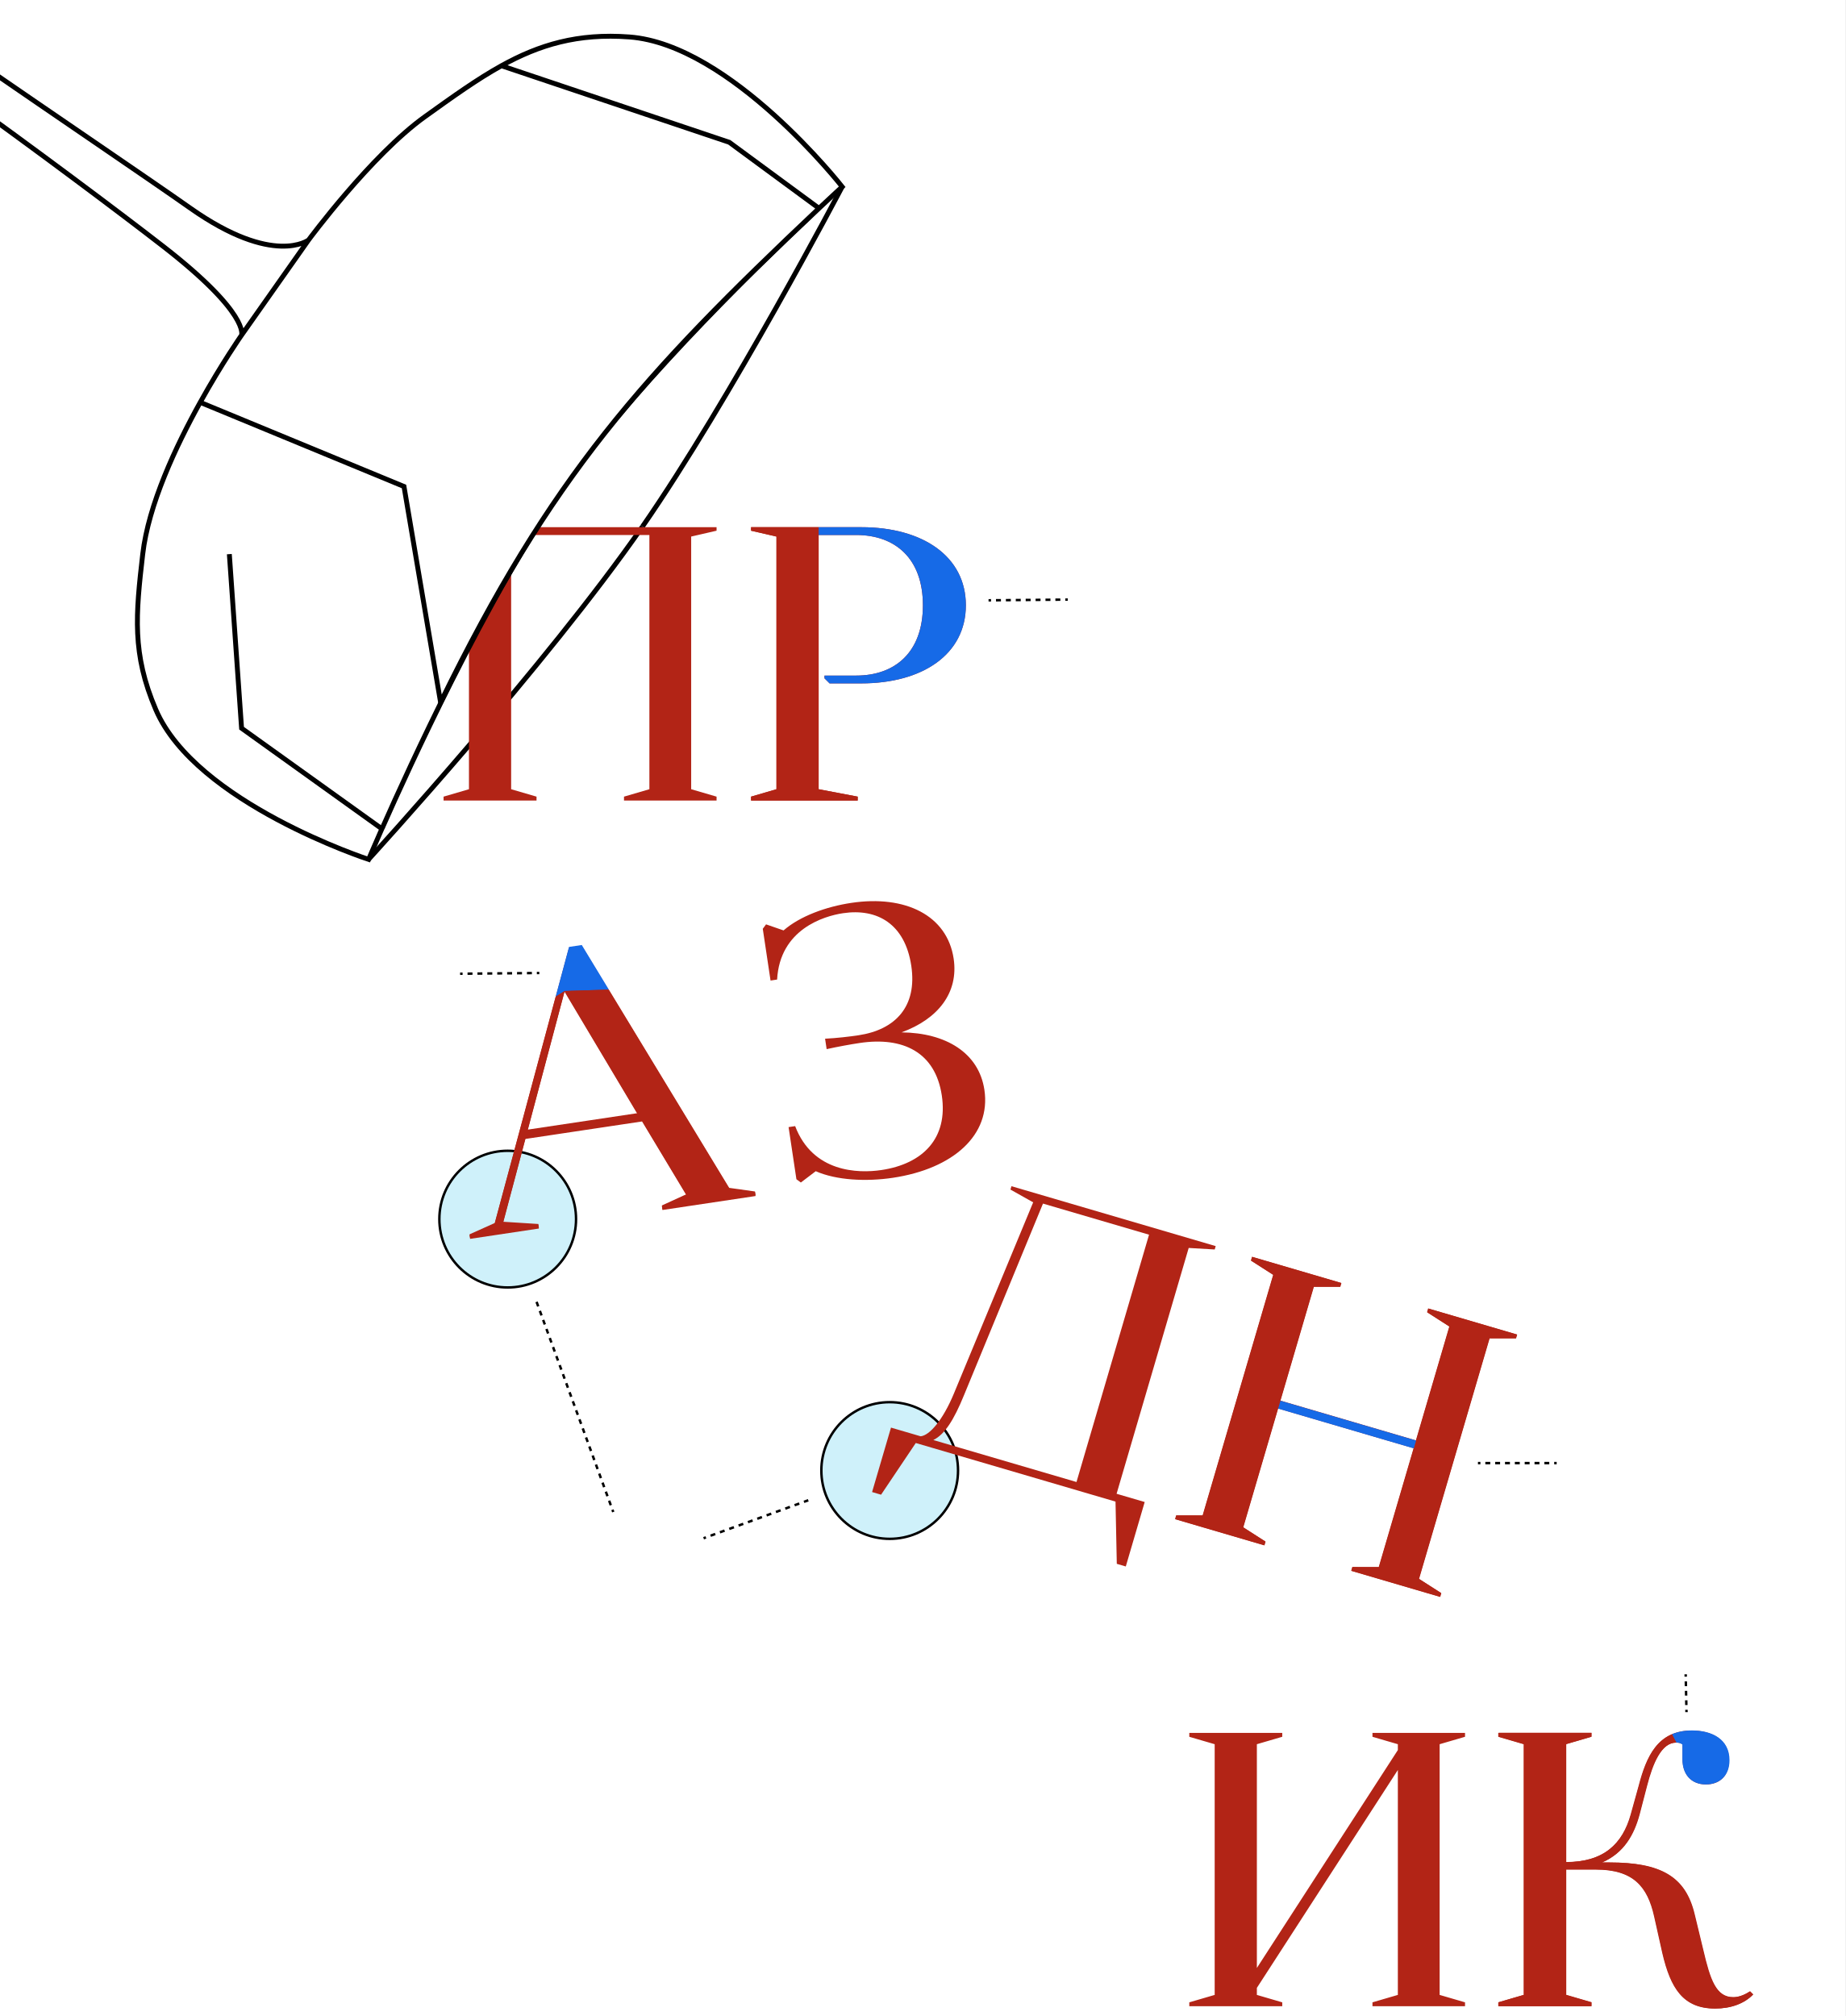
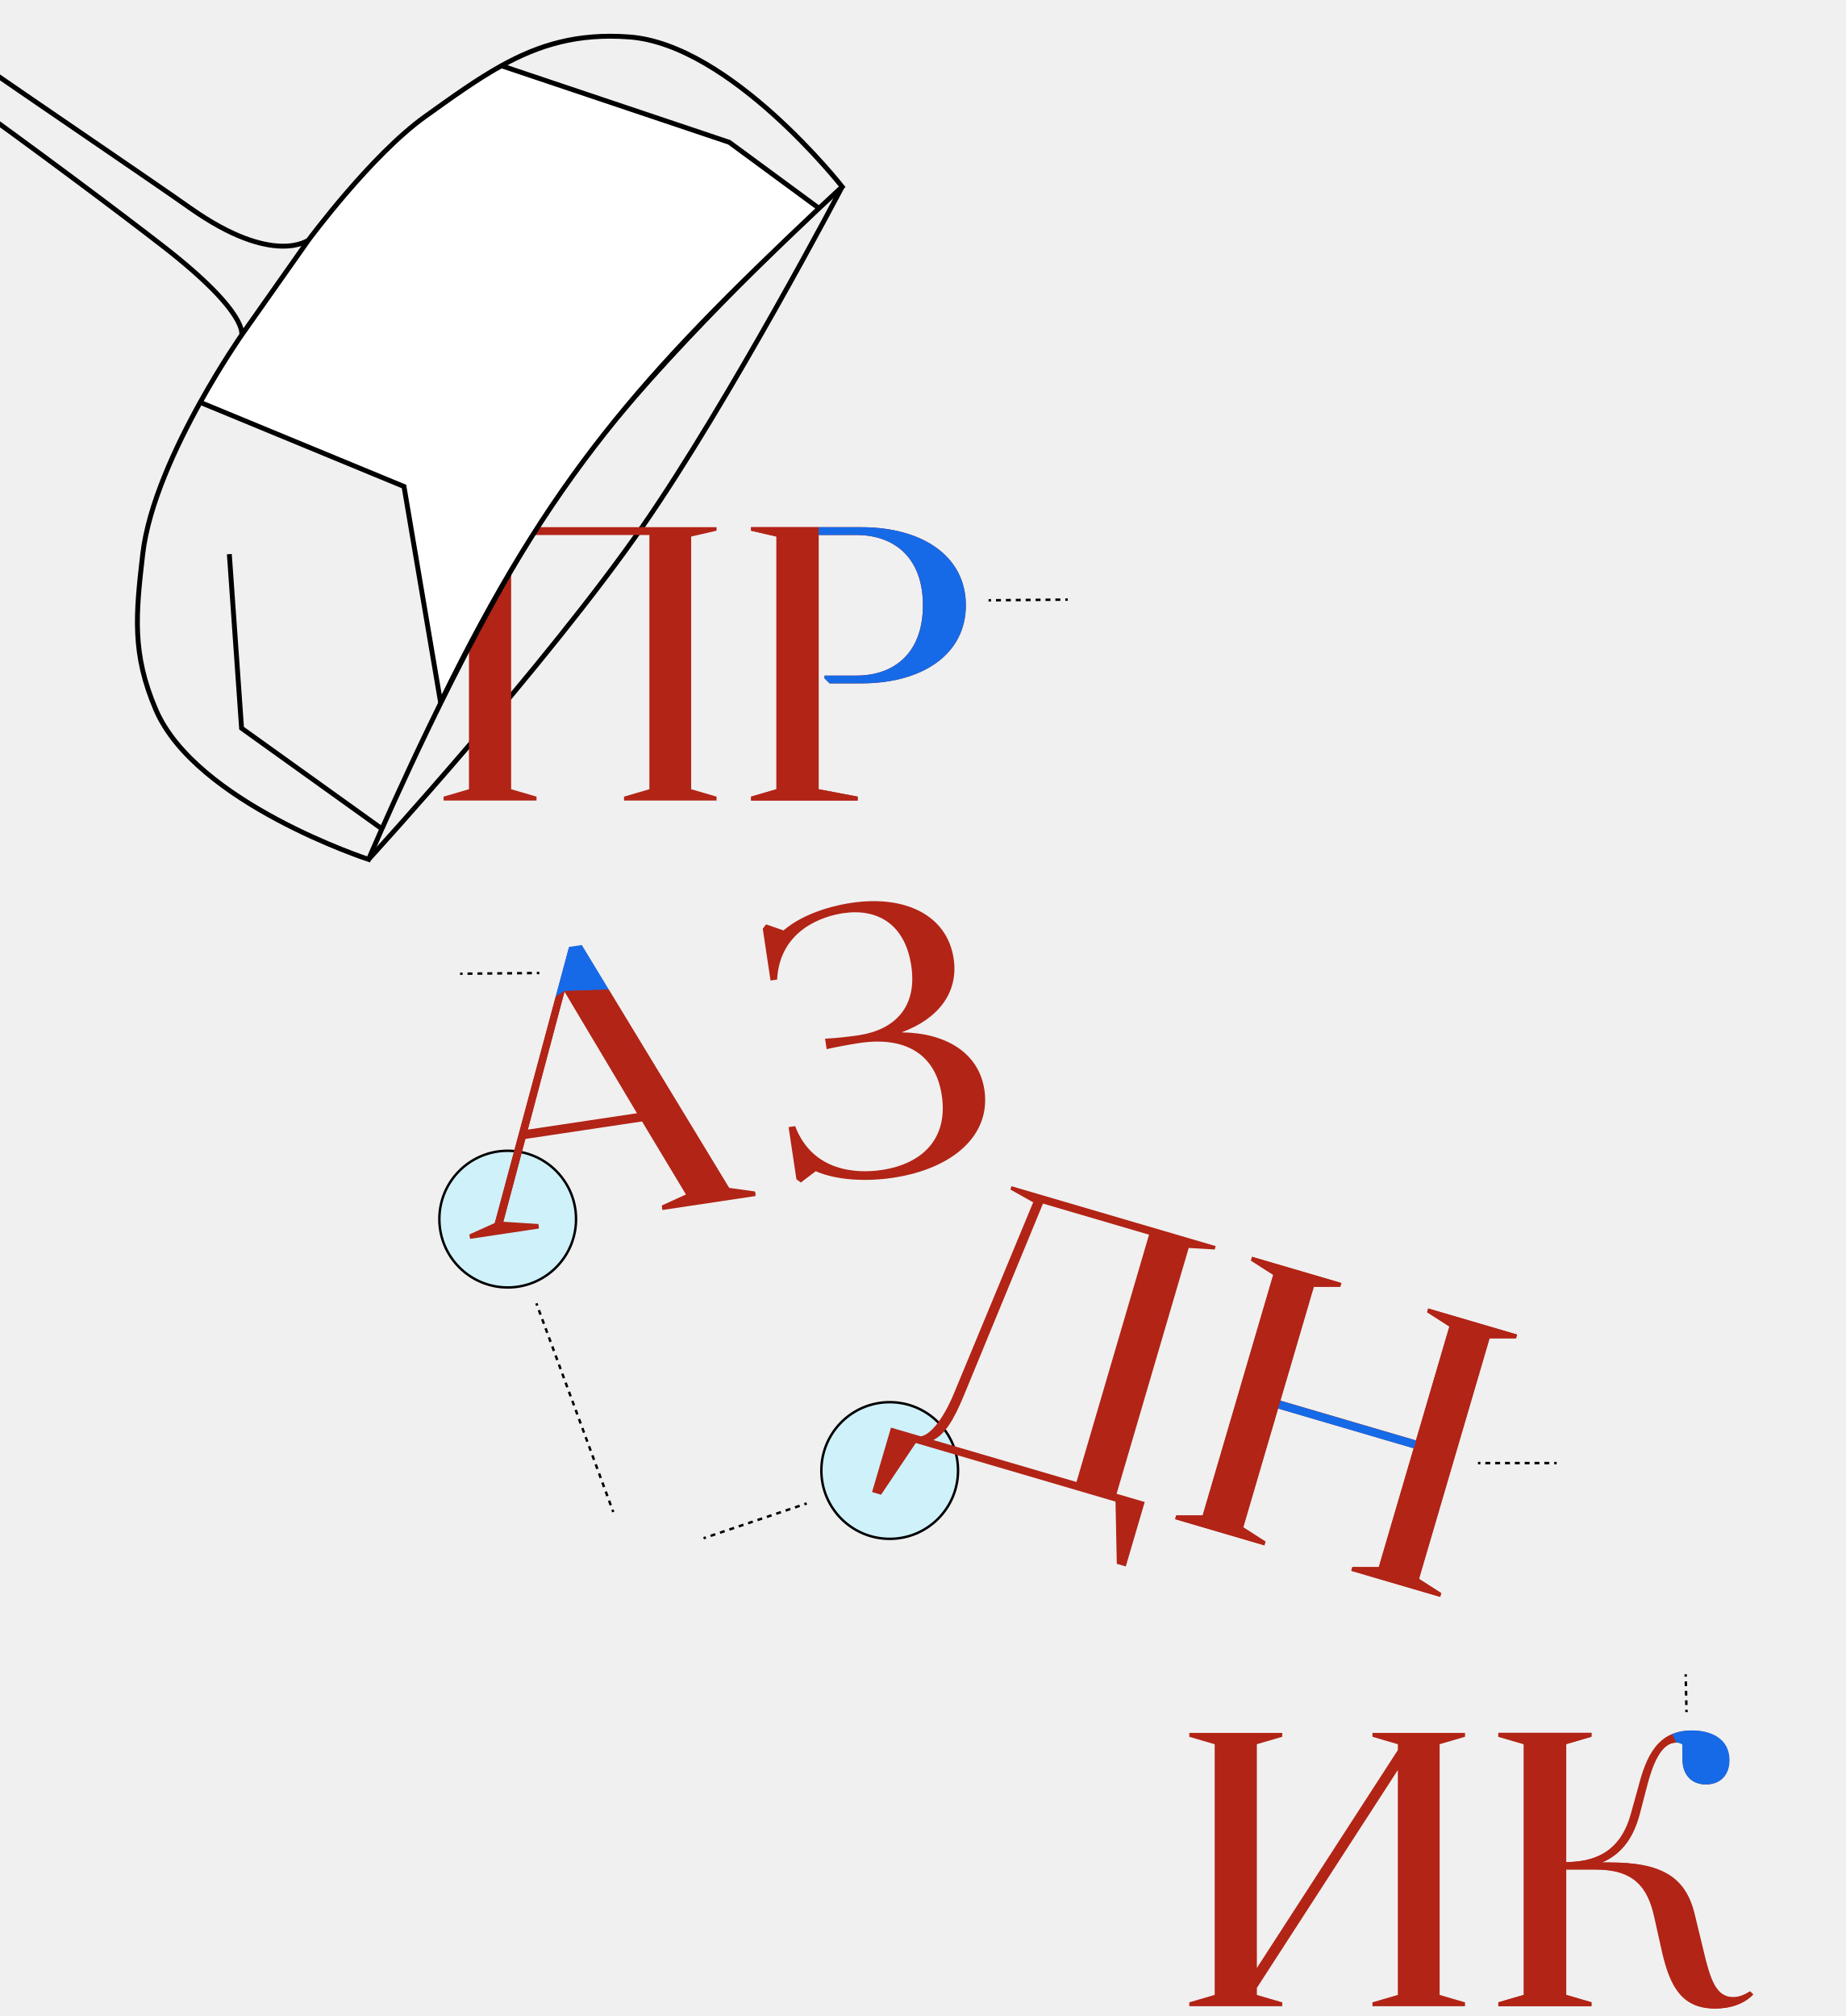
<svg xmlns="http://www.w3.org/2000/svg" width="1512" height="1652" viewBox="0 0 1512 1652" fill="none">
  <g clip-path="url(#clip0_123_205)">
-     <rect width="1512" height="1652" fill="white" />
    <path d="M1381.88 1403.01L1381.84 1401.07M1381.2 1371.99L1381.25 1373.93M1381.75 1397.19L1381.67 1393.31M1381.58 1389.44L1381.5 1385.56M1381.42 1381.69L1381.33 1377.81" stroke-width="2" stroke="black" />
-     <path d="M416 1002L416.675 1003.85M502.498 1239L501.822 1237.15M500.47 1233.45L499.119 1229.74M497.767 1226.04L496.416 1222.34M495.064 1218.63L493.713 1214.93M492.361 1211.23L491.01 1207.52M489.658 1203.82L488.307 1200.12M486.955 1196.41L485.603 1192.71M484.252 1189.01L482.9 1185.3M481.549 1181.6L480.197 1177.9M478.846 1174.2L477.494 1170.49M476.143 1166.79L474.791 1163.09M473.44 1159.38L472.088 1155.68M470.737 1151.98L469.385 1148.27M468.034 1144.57L466.682 1140.87M465.331 1137.16L463.979 1133.46M462.627 1129.76L461.276 1126.05M459.924 1122.35L458.573 1118.65M457.221 1114.94L455.87 1111.24M454.518 1107.54L453.167 1103.84M451.815 1100.13L450.464 1096.43M449.112 1092.73L447.761 1089.02M446.409 1085.32L445.058 1081.62M443.706 1077.91L442.355 1074.21M441.003 1070.51L439.651 1066.8M438.3 1063.1L436.948 1059.4M435.597 1055.69L434.245 1051.99M432.894 1048.29L431.542 1044.59M430.191 1040.88L428.839 1037.18M427.488 1033.48L426.136 1029.77M424.785 1026.07L423.433 1022.37M422.082 1018.66L420.73 1014.96M419.379 1011.26L418.027 1007.55" stroke-width="2" stroke="black" />
-     <path d="M479 999C479 1033.79 450.794 1062 416 1062C381.206 1062 353 1033.79 353 999C353 964.206 381.206 936 416 936C450.794 936 479 964.206 479 999Z" fill="#CFF1FA" stroke-width="16" stroke="white" />
-     <path d="M576.5 1260.5L578.412 1259.81M729.498 1205L727.585 1205.69M582.237 1258.42L586.062 1257.03M589.887 1255.64L593.712 1254.26M597.537 1252.87L601.362 1251.48M605.187 1250.09L609.012 1248.71M612.837 1247.32L616.662 1245.93M620.487 1244.54L624.312 1243.16M628.137 1241.77L631.962 1240.38M635.787 1238.99L639.612 1237.61M643.436 1236.22L647.261 1234.83M651.086 1233.44L654.911 1232.06M658.736 1230.67L662.561 1229.28M666.386 1227.89L670.211 1226.51M674.036 1225.12L677.861 1223.73M681.686 1222.34L685.511 1220.96M689.336 1219.57L693.161 1218.18M696.986 1216.79L700.811 1215.41M704.636 1214.02L708.46 1212.63M712.285 1211.24L716.11 1209.86M719.935 1208.47L723.76 1207.08" stroke-width="2" stroke="black" />
+     <path d="M439.502 1068L440.186 1069.86M502.497 1239L501.813 1237.14M500.443 1233.42L499.074 1229.7M497.704 1225.99L496.335 1222.27M494.965 1218.55L493.596 1214.83M492.226 1211.12L490.857 1207.4M489.487 1203.68L488.118 1199.97M486.748 1196.25L485.379 1192.53M484.009 1188.81L482.64 1185.1M481.271 1181.38L479.901 1177.66M478.532 1173.94L477.162 1170.23M475.793 1166.51L474.423 1162.79M473.054 1159.07L471.684 1155.36M470.315 1151.64L468.945 1147.92M467.576 1144.21L466.206 1140.49M464.837 1136.77L463.467 1133.05M462.098 1129.34L460.728 1125.62M459.359 1121.9L457.99 1118.18M456.62 1114.47L455.251 1110.75M453.881 1107.03L452.512 1103.31M451.142 1099.6L449.773 1095.88M448.403 1092.16L447.034 1088.45M445.664 1084.73L444.295 1081.01M442.925 1077.29L441.556 1073.58" stroke-width="2" stroke="black" />
+     <circle cx="416" cy="999" r="55" fill="#CFF1FA" />
+     <path d="M576.5 1260.5L578.421 1259.85M661 1232L659.08 1232.65M582.262 1258.56L586.103 1257.26M589.944 1255.97L593.785 1254.67M597.625 1253.37L601.466 1252.08M605.307 1250.78L609.148 1249.49M612.989 1248.19L616.83 1246.9M620.671 1245.6L624.512 1244.31M628.353 1243.01L632.194 1241.72M636.035 1240.42L639.875 1239.12M643.716 1237.83L647.557 1236.53M651.398 1235.24L655.239 1233.94" stroke-width="2" stroke="black" />
    <path d="M472 999C472 1029.93 446.928 1055 416 1055C385.072 1055 360 1029.93 360 999C360 968.072 385.072 943 416 943C446.928 943 472 968.072 472 999Z" fill="#CFF1FA" stroke-width="2" stroke="black" />
-     <path d="M792 1205C792 1239.79 763.794 1268 729 1268C694.206 1268 666 1239.79 666 1205C666 1170.21 694.206 1142 729 1142C763.794 1142 792 1170.21 792 1205Z" fill="#CFF1FA" stroke-width="16" stroke="white" />
+     <circle cx="729" cy="1205" r="55" fill="#CFF1FA" />
    <path d="M785 1205C785 1235.93 759.928 1261 729 1261C698.072 1261 673 1235.93 673 1205C673 1174.07 698.072 1149 729 1149C759.928 1149 785 1174.07 785 1205Z" fill="#CFF1FA" stroke-width="2" stroke="black" />
    <path d="M874.904 491.331L872.876 491.349M809.999 491.919L812.027 491.901M868.819 491.386L864.762 491.423M860.706 491.459L856.649 491.496M852.593 491.533L848.536 491.57M844.48 491.606L840.423 491.643M836.366 491.68L832.31 491.717M828.253 491.753L824.197 491.79M820.14 491.827L816.084 491.864" stroke-width="2" stroke="black" />
    <path d="M441.908 797.331L439.879 797.349M377.003 797.919L379.031 797.9M435.823 797.386L431.766 797.423M427.71 797.459L423.653 797.496M419.597 797.533L415.54 797.57M411.483 797.606L407.427 797.643M403.37 797.68L399.314 797.717M395.257 797.753L391.201 797.79M387.144 797.827L383.088 797.864" stroke-width="2" stroke="black" />
    <path d="M1275.5 1198.92L1273.48 1198.92M1211 1198.92L1213.01 1198.92M1269.45 1198.92L1265.42 1198.92M1261.39 1198.92L1257.36 1198.92M1253.33 1198.92L1249.3 1198.92M1245.27 1198.92L1241.23 1198.92M1237.2 1198.92L1233.17 1198.92M1229.14 1198.92L1225.11 1198.92M1221.08 1198.92L1217.05 1198.92" stroke-width="2" stroke="black" />
    <path d="M526.471 431.429C598.334 327.806 690.076 153.036 690.076 153.036" stroke-width="4" stroke="black" />
    <path d="M302.011 704.233C302.011 704.233 447.846 544.797 526.468 431.43" stroke-width="4" stroke="black" />
    <path d="M363.455 652.8L384.255 646.72V439.68L363.455 434.88V432H587.135V434.88L566.335 439.68V646.72L587.135 652.8V656H511.295V652.8L532.095 646.72V438.4H418.815V646.72L439.615 652.8V656H363.455V652.8ZM701.473 438.4H670.753V646.72L702.753 652.8V656H615.392V652.8L636.193 646.72V439.68L615.392 434.88V432H705.633C756.193 432 791.393 456 791.393 496C791.393 536 756.193 560 705.633 560H679.712L675.552 555.84V553.6H701.473C733.473 553.6 756.193 534.4 756.193 496C756.193 457.6 733.473 438.4 701.473 438.4Z" fill="#B22416" />
    <path d="M313.33 678.33C325.001 651.934 345.22 607.471 369.847 558.554C398.849 500.944 433.963 437.156 468.427 389.42C526.411 309.106 629.189 209.634 671.5 169.848" stroke-width="4" stroke="black" />
    <path d="M974.486 1640.8L995.286 1634.72V1429.28L974.486 1423.2V1420H1050.65V1423.2L1029.85 1429.28V1612.64L1145.37 1434.08V1429.28L1124.57 1423.2V1420H1200.41V1423.2L1179.61 1429.28V1634.72L1200.41 1640.8V1644H1124.57V1640.8L1145.37 1634.72V1450.4L1029.85 1628.96V1634.72L1050.65 1640.8V1644H974.486V1640.8ZM1433.72 1631.84L1436.28 1634.4C1428.92 1642.08 1417.72 1645.92 1405.24 1645.92C1379 1645.92 1368.76 1629.28 1362.04 1600.48L1355.32 1570.4C1349.88 1546.08 1338.36 1532 1307.32 1532H1283V1634.72L1303.8 1640.8V1644H1227.64V1640.8L1248.44 1634.72V1429.28L1227.64 1423.2V1420H1303.8V1423.2L1283 1429.28V1525.92C1314.04 1525.92 1329.4 1510.88 1336.12 1486.88L1342.52 1463.84C1348.92 1439.2 1358.2 1418.08 1386.04 1418.08C1402.36 1418.08 1416.76 1425.12 1416.76 1442.4C1416.76 1455.2 1409.08 1462.24 1397.88 1462.24C1385.72 1462.24 1378.68 1453.92 1378.68 1441.76V1429.28C1377.08 1428.32 1375.48 1428 1373.24 1428C1361.08 1428 1354.04 1444.96 1349.24 1463.52L1343.16 1486.88C1338.68 1503.52 1330.36 1518.56 1312.44 1526.24H1318.52C1360.76 1526.24 1380.92 1537.76 1388.28 1568.8L1395.32 1597.92C1401.08 1622.56 1405.88 1636.64 1419.96 1636.64C1423.16 1636.64 1427.96 1635.68 1433.72 1631.84Z" fill="#B22416" />
    <path d="M1436.64 1634.32L1434.08 1631.76C1428.32 1635.6 1423.52 1636.56 1420.32 1636.56C1406.24 1636.56 1401.44 1622.48 1395.68 1597.84L1388.64 1568.72C1381.28 1537.68 1361.12 1526.16 1318.88 1526.16H1312.8C1330.72 1518.48 1339.04 1503.44 1343.52 1486.8L1349.6 1463.44C1354.4 1444.88 1361.44 1427.92 1373.6 1427.92L1370.08 1421.08C1354.48 1427.81 1347.82 1444.73 1342.88 1463.76L1336.48 1486.8C1329.76 1510.8 1314.4 1525.84 1283.36 1525.84V1429.2L1304.16 1423.12V1419.92H1228V1423.12L1248.8 1429.2V1634.64L1228 1640.72V1643.92H1304.16V1640.72L1283.36 1634.64V1531.92H1307.68C1338.72 1531.92 1350.24 1546 1355.68 1570.32L1362.4 1600.4C1369.12 1629.2 1379.36 1645.84 1405.6 1645.84C1418.08 1645.84 1429.28 1642 1436.64 1634.32Z" fill="#B22416" />
    <path d="M1417.12 1442.42C1417.12 1425.14 1402.72 1418 1386.4 1418C1380.06 1418 1374.68 1419.1 1370.08 1421.08L1373.6 1427.92C1375.84 1427.92 1376.9 1428.54 1378.5 1429.5V1441.68C1378.5 1453.84 1385.54 1462.26 1397.7 1462.26C1408.9 1462.26 1417.12 1455.22 1417.12 1442.42Z" fill="#166AE7" />
    <path d="M914.029 1230.47L750.365 1182.46L721.935 1224.82L714.566 1222.65L730.057 1169.84L754.315 1176.95C761.484 1176.39 772.473 1163.94 781.594 1141.94L846.563 985.248L827.955 974.788L828.766 972.024L996.115 1021.11L995.304 1023.88L973.994 1022.63L914.909 1224.06L937.939 1230.82L922.447 1283.63L915.078 1281.47L914.029 1230.47ZM854.6 986.272L789.848 1143.36C781.574 1163.61 774.106 1175.42 764.755 1180.02L882.054 1214.42L941.499 1011.76L854.6 986.272ZM963.719 1241.71L985.39 1241.73L1043.21 1044.6L1024.97 1032.91L1025.87 1029.84L1098.95 1051.27L1098.05 1054.35L1076.38 1054.32L1049 1147.67L1160.15 1180.28L1187.53 1086.93L1169.29 1075.24L1170.19 1072.17L1242.96 1093.52L1242.06 1096.59L1220.39 1096.57L1162.56 1293.7L1180.81 1305.39L1179.91 1308.46L1107.14 1287.11L1108.04 1284.04L1129.71 1284.06L1158.26 1186.73L1047.1 1154.12L1018.55 1251.46L1036.8 1263.15L1035.9 1266.22L962.819 1244.78L963.719 1241.71Z" fill="#B22416" />
    <path d="M985.57 1241.89L963.9 1241.87L962.999 1244.94L1036.08 1266.38L1036.98 1263.31L1018.73 1251.62L1047.28 1154.28L1049.18 1147.83L1076.56 1054.49L1098.23 1054.51L1099.13 1051.44L1026.05 1030L1025.15 1033.07L1043.39 1044.76L985.57 1241.89ZM1160.33 1180.44L1158.44 1186.89L1129.89 1284.23L1108.22 1284.21L1107.32 1287.28L1180.09 1308.62L1180.99 1305.55L1162.75 1293.86L1220.57 1096.73L1242.24 1096.75L1243.14 1093.68L1170.37 1072.33L1169.47 1075.4L1187.71 1087.09L1160.33 1180.44Z" fill="#B22416" />
    <path d="M1160.33 1180.44L1049.18 1147.83L1047.28 1154.28L1158.44 1186.89L1160.33 1180.44Z" fill="#166AE7" />
    <path d="M476.652 774.945L597.438 973.944L618.594 976.918L619.069 980.083L542.802 991.526L542.328 988.362L562.312 979.215L526.09 918.963L430.52 933.303L412.311 1001.72L441.061 1003.56L441.536 1006.72L385.207 1015.17L384.732 1012.01L405.349 1002.77L466.209 776.512L476.652 774.945ZM462.571 812.651L432.371 926.23L522.245 912.745L462.571 812.651ZM636.745 802.696L631.365 803.503L625.002 761.098L627.692 757.458L642.028 762.426C655.477 750.701 676.964 742.946 697.534 739.86C741.838 733.212 776.079 750.078 781.398 785.521C785.576 813.369 768.757 834.984 738.694 845.967C774.992 846.345 802.034 862.673 806.593 893.053C812.149 930.078 781.026 957.723 731.659 965.13C709.823 968.406 685.377 967.221 668.398 959.737L656.199 969.01L652.56 966.321L646.149 923.599L651.529 922.792C665.962 960.75 702.987 961.666 722.291 958.77C756.152 953.689 776.958 932.77 771.688 897.643C766.369 862.2 739.85 849.353 704.406 854.671C696.811 855.811 686.732 857.647 677.333 859.704L676.051 851.16C685.687 850.685 695.862 849.482 703.457 848.342C733.52 843.831 751.716 824.922 746.682 791.377C741.554 757.2 718.879 744.099 690.714 748.326C674.891 750.7 638.99 761.588 636.745 802.696Z" fill="#B22416" />
    <path d="M476.684 774.382L466.241 775.949L455.261 816.77L462.604 812.089L498.878 810.947L476.684 774.382Z" fill="#166AE7" />
    <path d="M498.878 810.947L597.471 973.382L618.626 976.355L619.101 979.52L542.835 990.964L542.36 987.799L562.344 978.653L526.122 918.4L430.552 932.741L412.343 1001.16L441.094 1002.99L441.568 1006.16L385.239 1014.61L384.764 1011.45L405.381 1002.2L455.261 816.77L462.604 812.089L432.403 925.668L522.277 912.182L462.604 812.089L498.878 810.947Z" fill="#B22416" />
    <path d="M670.786 646.72V438.4V432H615.426V434.88L636.226 439.68V646.72L615.426 652.8V656H702.786V652.8L670.786 646.72Z" fill="#B22416" />
    <path d="M670.786 438.4H701.506C733.506 438.4 756.226 457.6 756.226 496C756.226 534.4 733.506 553.6 701.506 553.6H675.586V555.84L679.746 560H705.666C756.226 560 791.426 536 791.426 496C791.426 456 756.226 432 705.666 432H670.786V438.4Z" fill="#166AE7" />
    <path d="M348.362 95.477C304.174 127.112 252.829 196.663 252.829 196.663L197.936 274.631C197.936 274.631 181.916 297.508 164.05 329.693L331.027 398.655L361.002 575.5C451.436 390.229 526.068 307.581 671.068 170.688L597.541 116.585L410.877 53.868C390.739 65.029 370.844 79.382 348.362 95.477Z" fill="white" />
    <path d="M252.829 196.663C252.829 196.663 224.343 218.719 156.12 170.688C87.898 122.656 -142.24 -31.271 -167.667 -57.271C-193.093 -83.27 -137.951 -285.777 -157.022 -302.443C-176.093 -319.11 -205.675 -325.359 -335.04 -150.813C-464.405 23.733 -445.221 63.154 -416.239 65.743C-387.257 68.331 -234.618 -44.993 -189.776 -25.866C-144.935 -6.74 63.345 147.132 134.011 202.092C204.677 257.051 197.936 274.631 197.936 274.631M671.068 170.688C682.962 159.504 690.078 153.036 690.078 153.036C690.078 153.036 598.764 36.541 515.731 30.29C473.356 27.099 441.829 36.714 410.877 53.868C390.739 65.029 370.844 79.382 348.362 95.477C304.174 127.112 252.829 196.663 252.829 196.663M252.829 196.663L197.936 274.631M187.917 454.082L197.936 596.726L312.898 679.169C305.936 694.915 302.015 704.232 302.015 704.232C302.015 704.232 160.429 658.039 127.668 581.486C108.024 535.582 111.223 503.683 116.946 454.082C121.607 413.686 143.992 365.824 164.05 329.693C181.916 297.508 197.936 274.631 197.936 274.631M164.05 329.693L331.027 398.655L361.002 575.5C451.436 390.229 526.068 307.581 671.068 170.688M410.877 53.868L597.541 116.585L671.068 170.688" stroke-width="4" stroke="black" />
  </g>
  <defs>
    <clipPath id="clip0_123_205">
      <rect width="1512" height="1652" fill="white" />
    </clipPath>
  </defs>
</svg>
